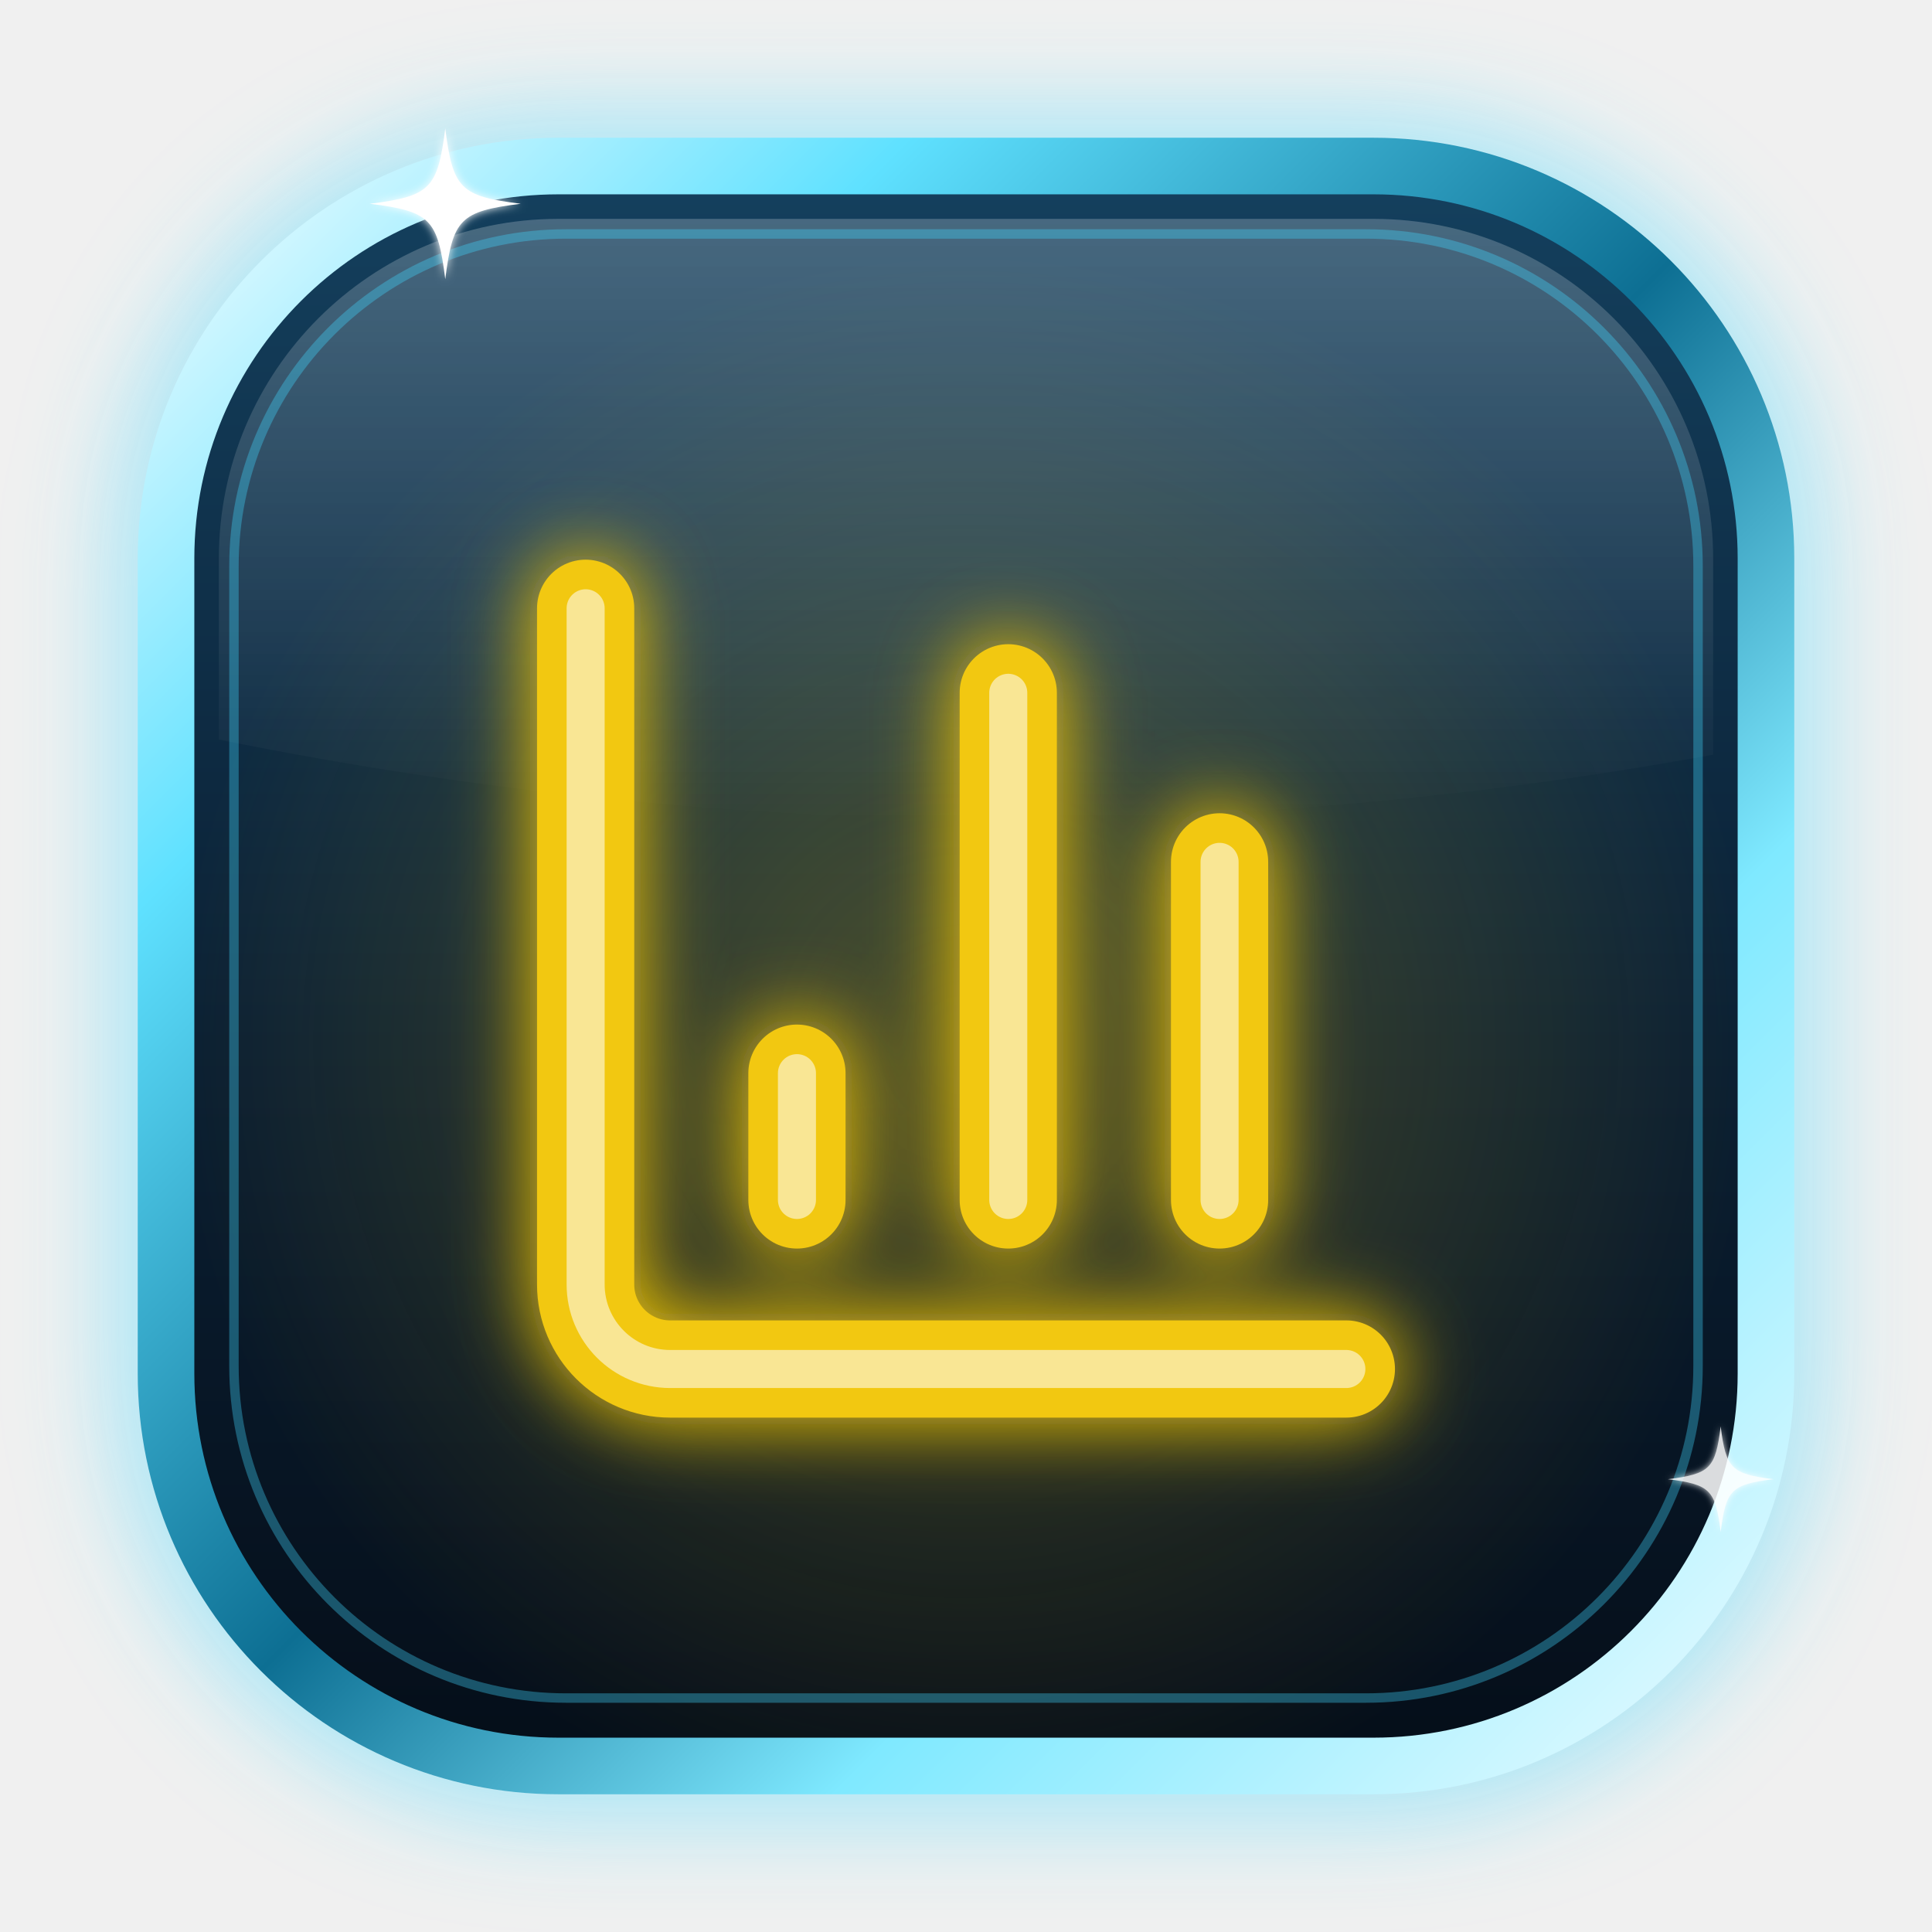
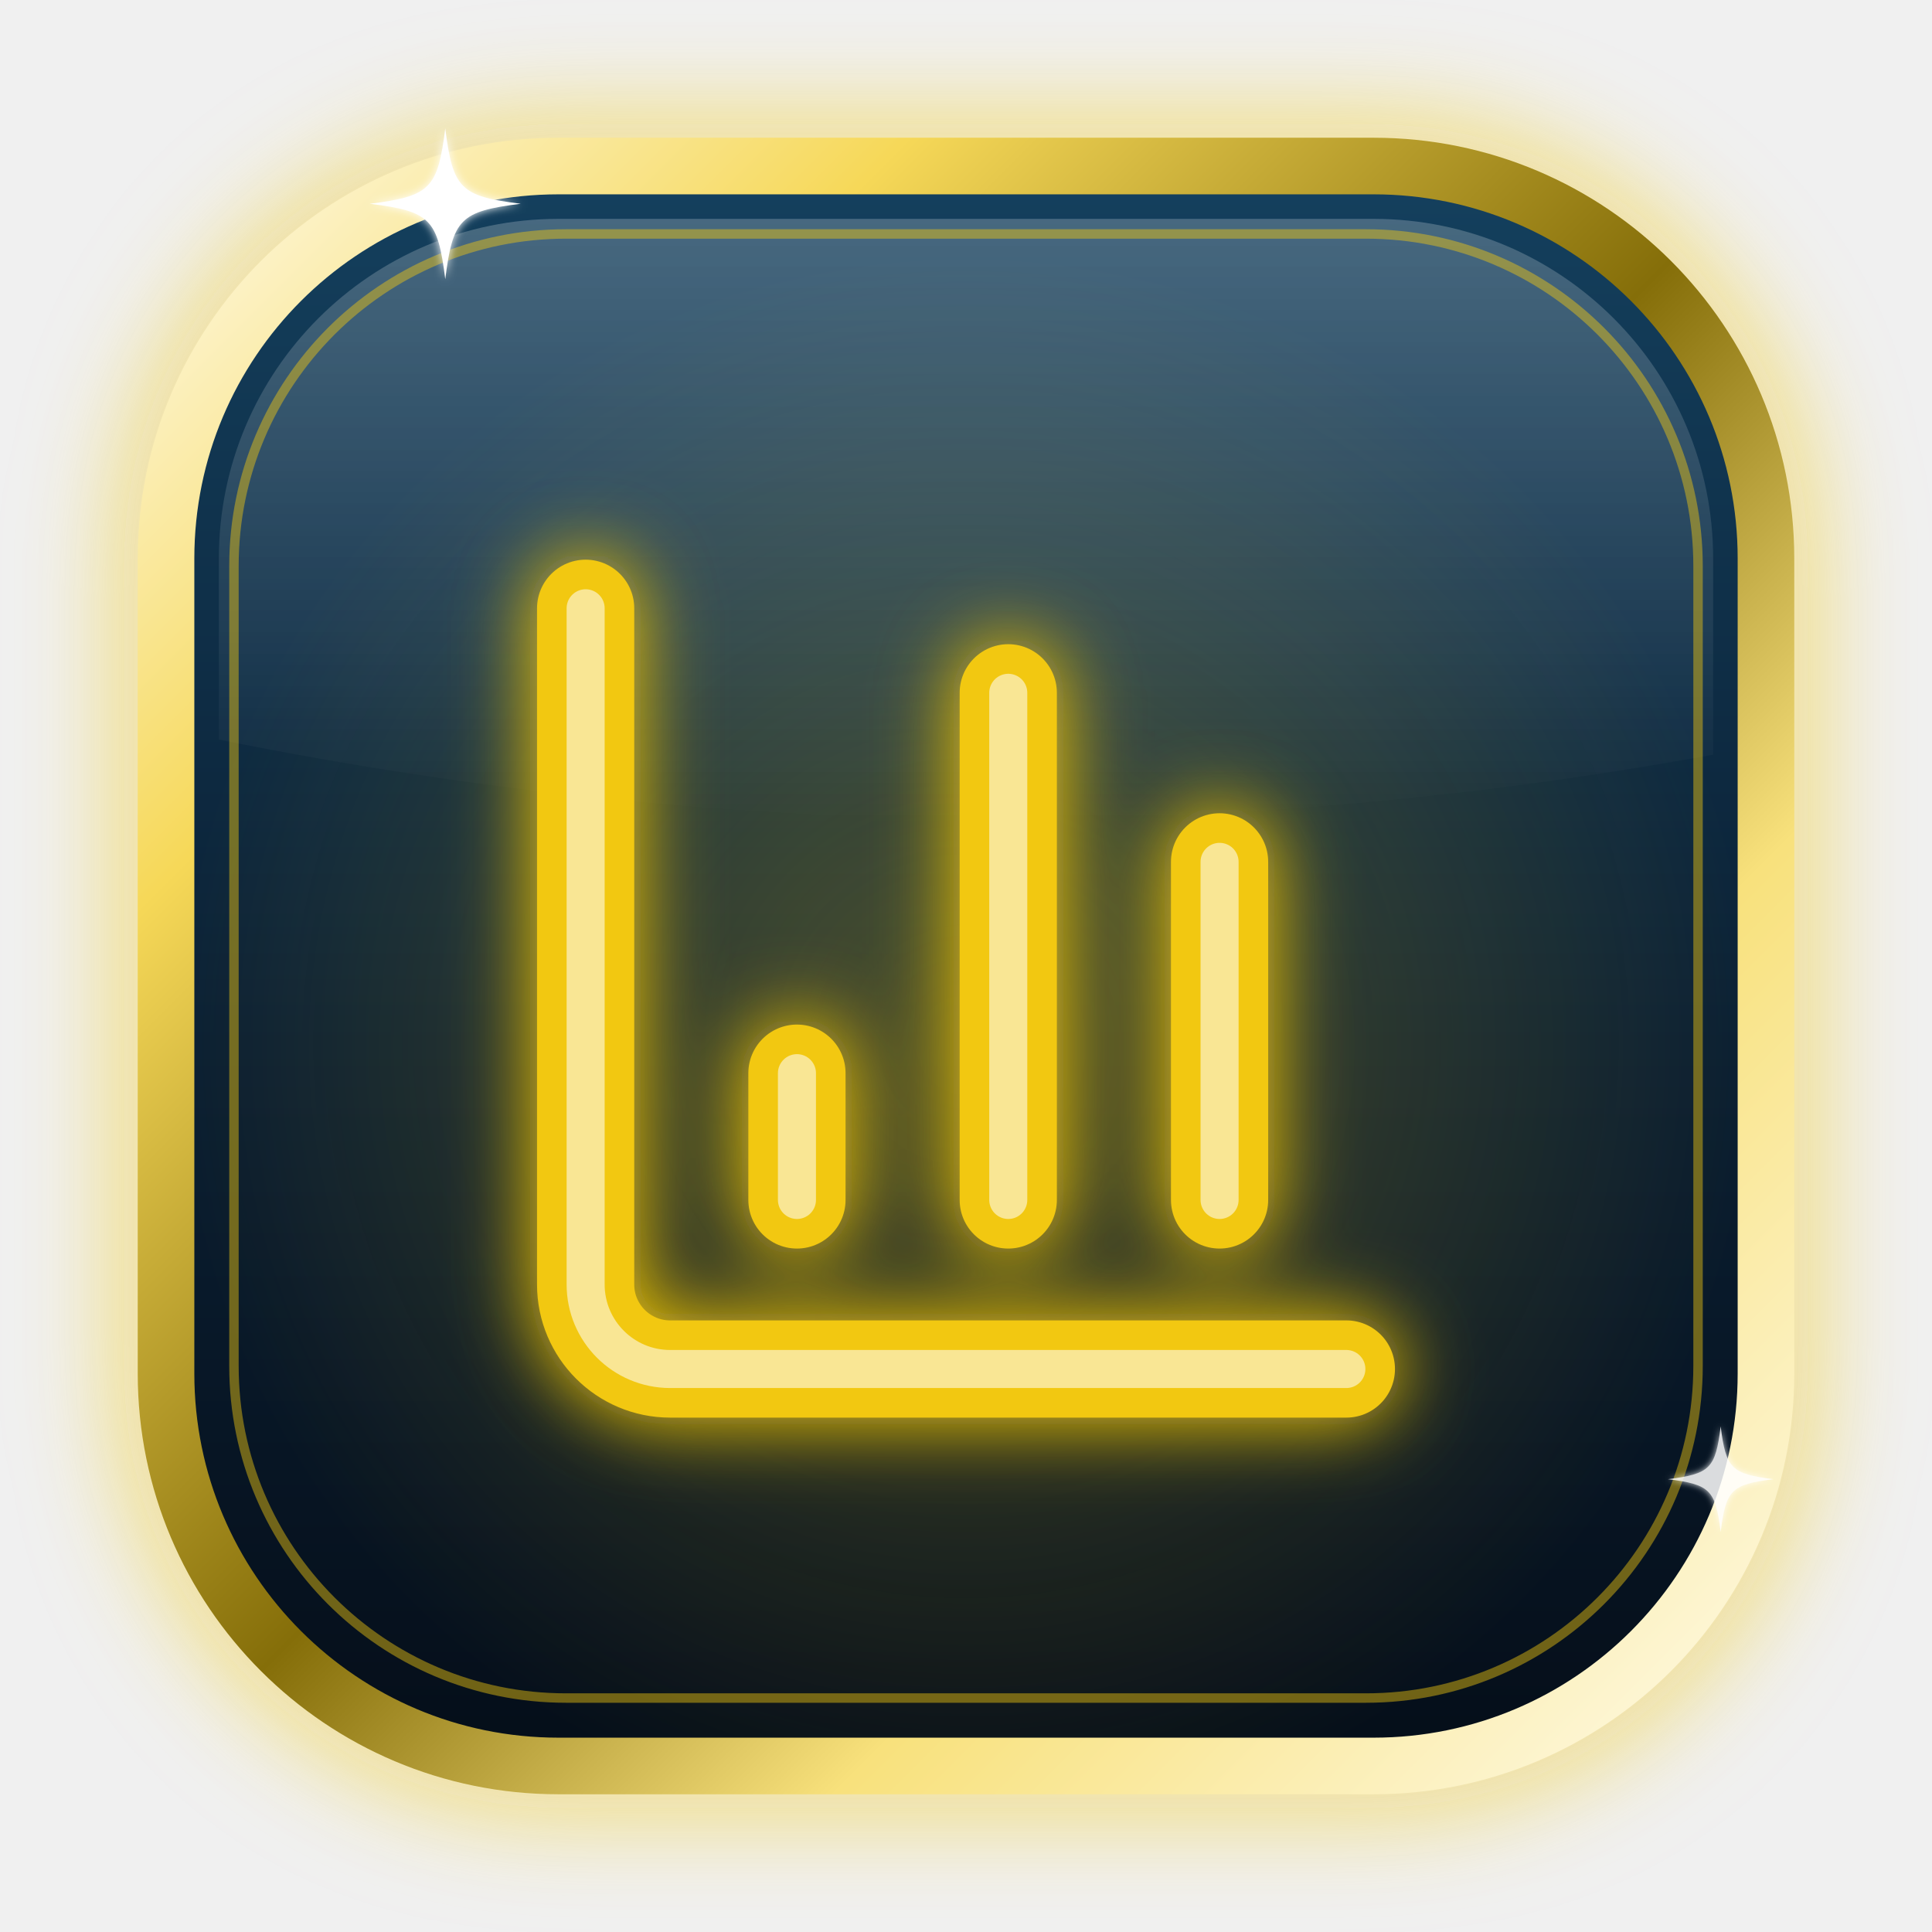
<svg xmlns="http://www.w3.org/2000/svg" viewBox="0 0 512 512" width="512" height="512">
  <defs>
    <filter id="halo" x="-30%" y="-30%" width="160%" height="160%">
      <feGaussianBlur stdDeviation="14" />
    </filter>
    <filter id="glyphglow" x="-50%" y="-50%" width="200%" height="200%">
      <feGaussianBlur stdDeviation="0.9" />
    </filter>
    <filter id="spark" x="-100%" y="-100%" width="300%" height="300%">
      <feGaussianBlur stdDeviation="0.6" result="b" />
      <feMerge>
        <feMergeNode in="b" />
        <feMergeNode in="SourceGraphic" />
      </feMerge>
    </filter>
  </defs>
  <g transform="translate(0 0) scale(1.0)">
    <defs>
      <linearGradient id="bodyviz" x1="0" y1="0" x2="0" y2="1">
        <stop offset="0" stop-color="#14405e" />
        <stop offset=".55" stop-color="#0a1f33" />
        <stop offset="1" stop-color="#050e19" />
      </linearGradient>
      <radialGradient id="hazeviz" cx=".5" cy=".55" r=".5">
        <stop offset="0" stop-color="#F2C811" stop-opacity=".28" />
        <stop offset="1" stop-color="#F2C811" stop-opacity="0" />
      </radialGradient>
      <linearGradient id="rimviz" x1="0" y1="0" x2="1" y2="1">
-         <stop offset="0" stop-color="#f2fdff" />
-         <stop offset=".22" stop-color="#5fe1ff" />
-         <stop offset=".5" stop-color="#0d6f93" />
-         <stop offset=".72" stop-color="#7fe9ff" />
-         <stop offset="1" stop-color="#e9fbff" />
+         <stop offset="0" stop-color="#fefae7" />
+         <stop offset="0.22" stop-color="#f6d858" />
+         <stop offset="0.5" stop-color="#856e09" />
+         <stop offset="0.72" stop-color="#f8e17c" />
+         <stop offset="1" stop-color="#fefae7" />
      </linearGradient>
      <linearGradient id="glossviz" x1="0" y1="0" x2="0" y2="1">
        <stop offset="0" stop-color="#fff" stop-opacity=".22" />
        <stop offset="1" stop-color="#fff" stop-opacity="0" />
      </linearGradient>
    </defs>
-     <rect x="44" y="44" width="424" height="424" rx="104" fill="none" stroke="#3FD8FF" stroke-width="22" opacity=".55" filter="url(#halo)" />
+     <rect x="44" y="44" width="424" height="424" rx="104" fill="none" stroke="#F2C811" stroke-width="22" opacity=".6" filter="url(#halo)" />
    <rect x="44" y="44" width="424" height="424" rx="104" fill="url(#bodyviz)" />
    <rect x="44" y="44" width="424" height="424" rx="104" fill="url(#hazeviz)" />
    <path d="M148 58 H364 a90 90 0 0 1 90 90 V200 Q256 236 58 196 V148 a90 90 0 0 1 90-90Z" fill="url(#glossviz)" />
    <rect x="44" y="44" width="424" height="424" rx="104" fill="none" stroke="url(#rimviz)" stroke-width="15" />
-     <rect x="62" y="62" width="388" height="388" rx="88" fill="none" stroke="#3FD8FF" stroke-opacity=".35" stroke-width="2.5" />
+     <rect x="62" y="62" width="388" height="388" rx="88" fill="none" stroke="#F2C811" stroke-opacity=".45" stroke-width="2.5" />
    <g transform="translate(256 262) scale(11.2) translate(-12 -12)" fill="none" stroke-linecap="round" stroke-linejoin="round">
      <g stroke="#F2C811" stroke-width="2.6" filter="url(#glyphglow)" opacity=".95">
        <path d="M3 3v16a2 2 0 0 0 2 2h16" />
        <path d="M18 17V9" />
        <path d="M13 17V5" />
        <path d="M8 17v-3" />
      </g>
      <g stroke="#F2C811" stroke-width="2.3">
        <path d="M3 3v16a2 2 0 0 0 2 2h16" />
        <path d="M18 17V9" />
        <path d="M13 17V5" />
        <path d="M8 17v-3" />
      </g>
      <g stroke="#f9e694" stroke-width="0.9">
        <path d="M3 3v16a2 2 0 0 0 2 2h16" />
        <path d="M18 17V9" />
        <path d="M13 17V5" />
        <path d="M8 17v-3" />
      </g>
    </g>
    <g transform="translate(118 54) scale(2.0)" opacity="1" filter="url(#spark)">
      <path d="M0-10 C1-2 2-1 10 0 C2 1 1 2 0 10 C-1 2 -2 1 -10 0 C-2 -1 -1 -2 0-10Z" fill="#fff" />
    </g>
    <g transform="translate(456 392) scale(1.4)" opacity="0.85" filter="url(#spark)">
      <path d="M0-10 C1-2 2-1 10 0 C2 1 1 2 0 10 C-1 2 -2 1 -10 0 C-2 -1 -1 -2 0-10Z" fill="#fff" />
    </g>
  </g>
</svg>
